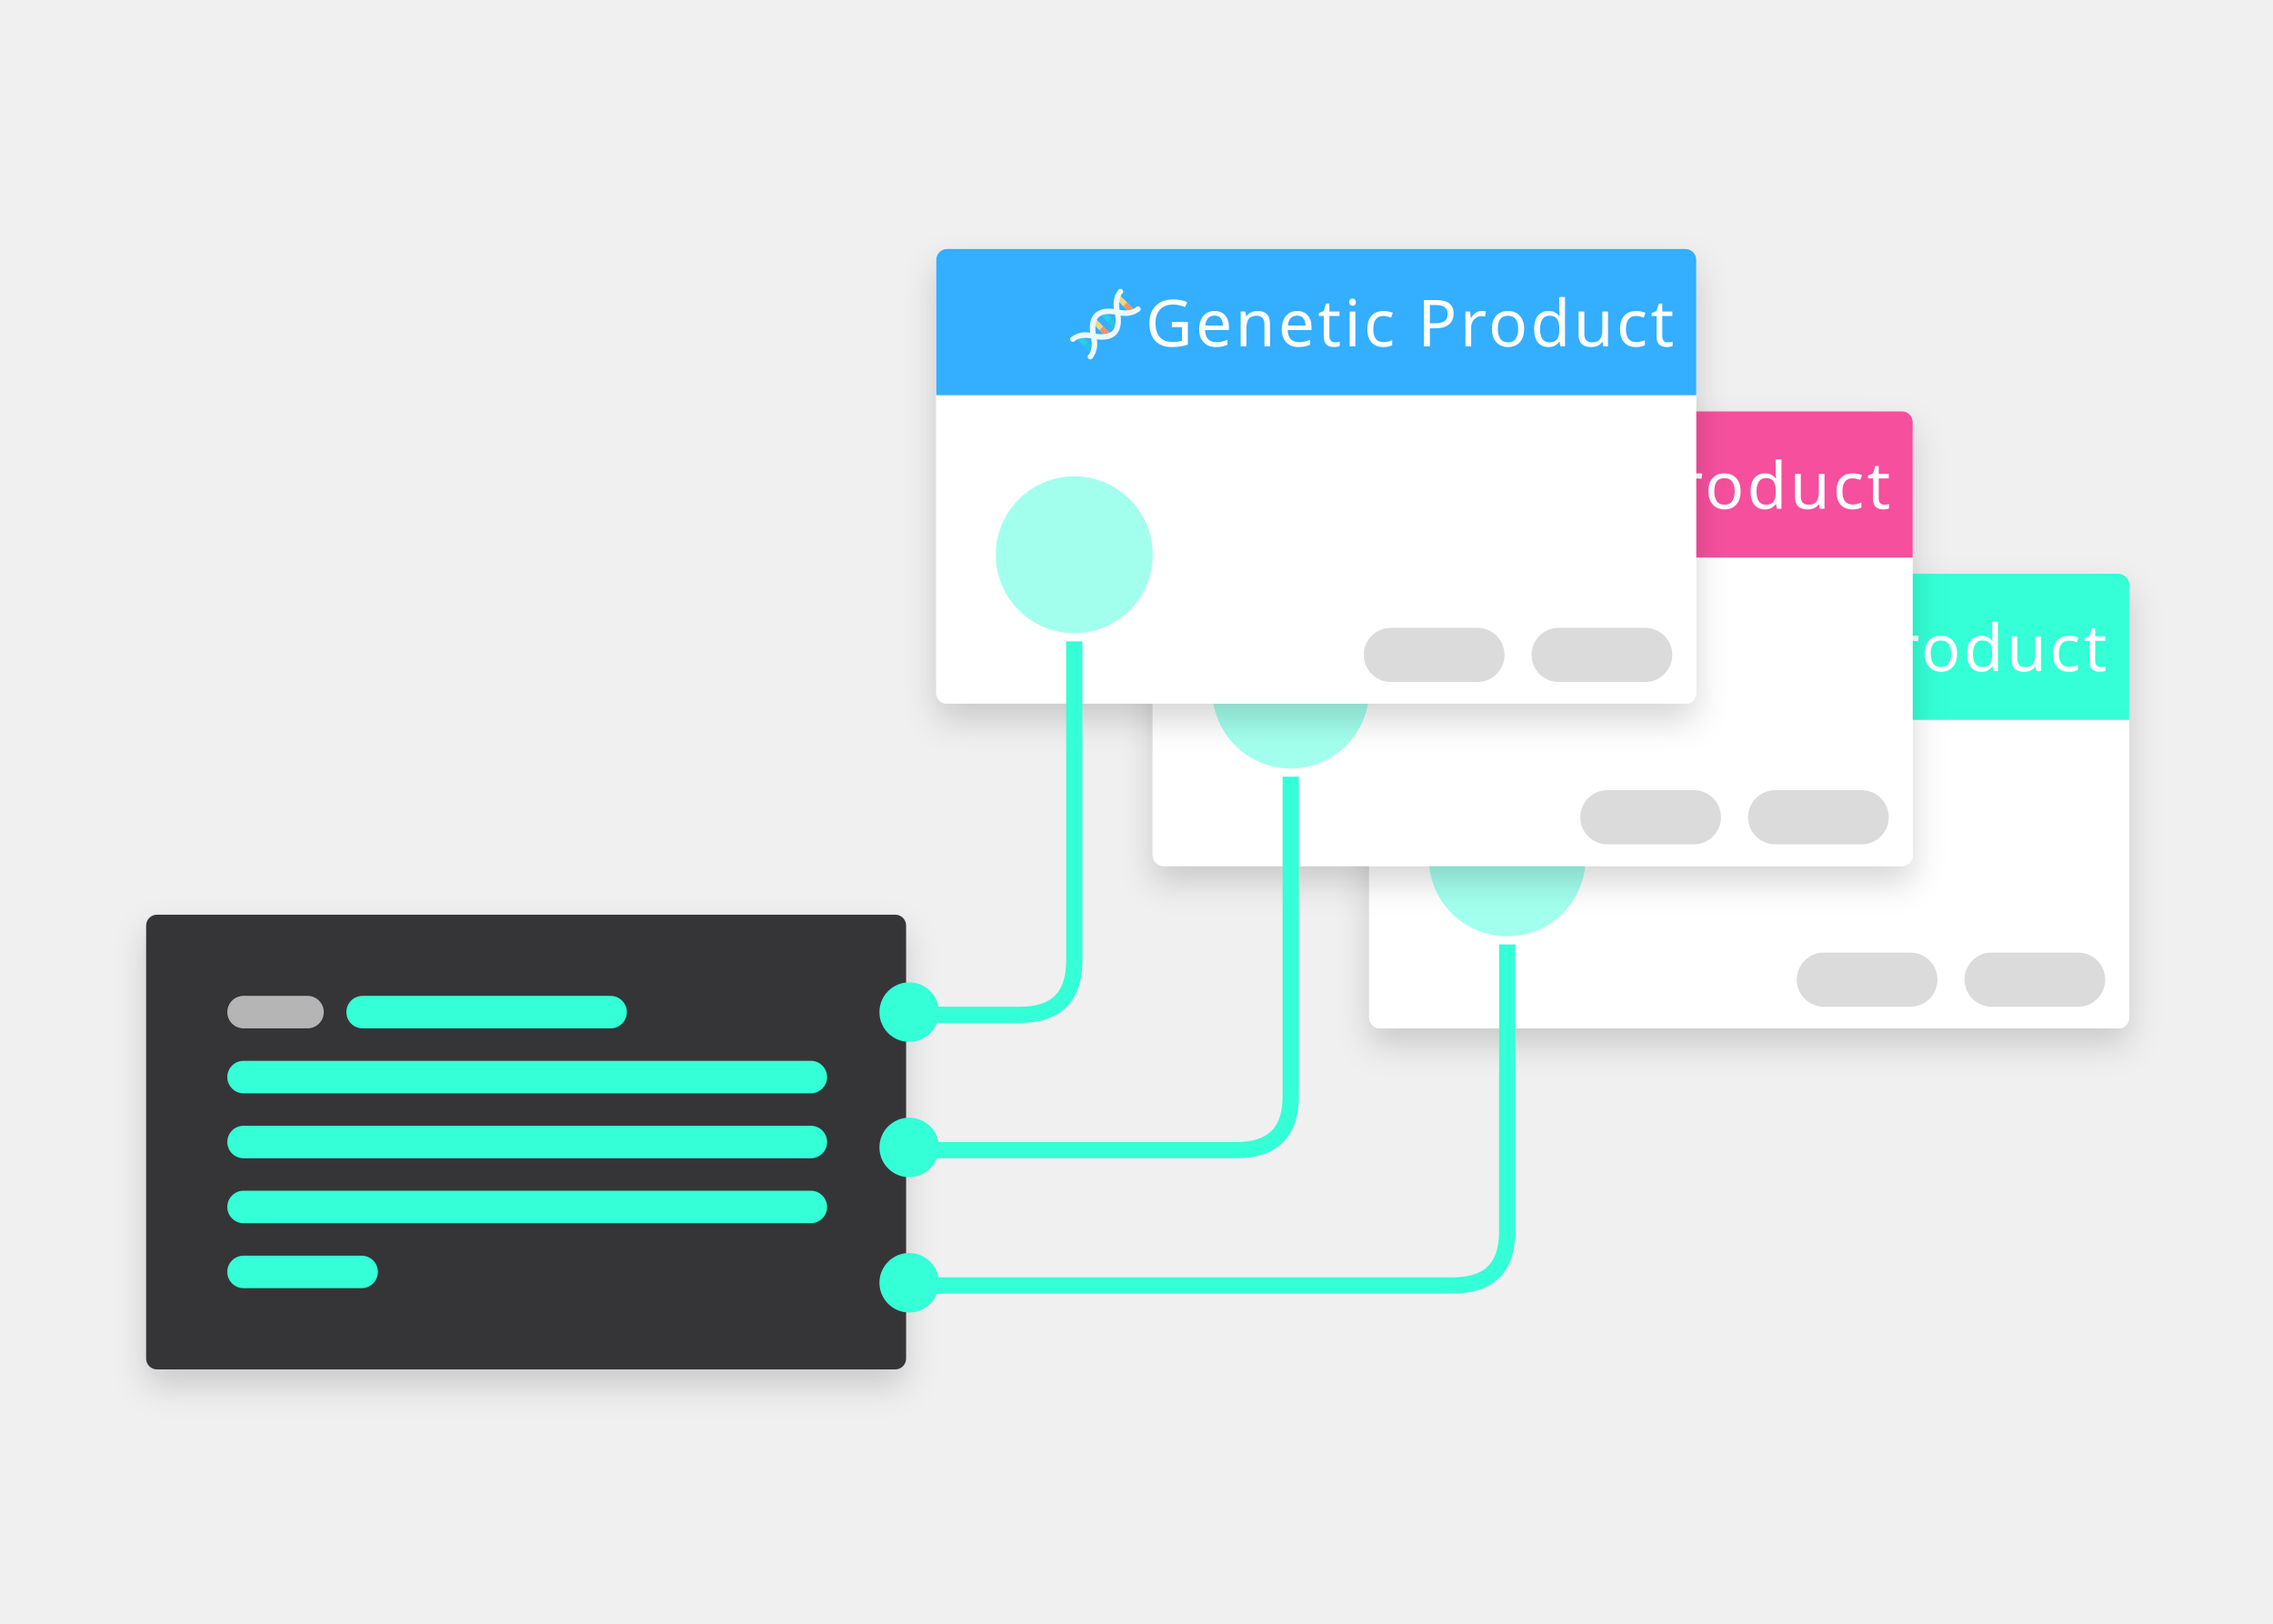
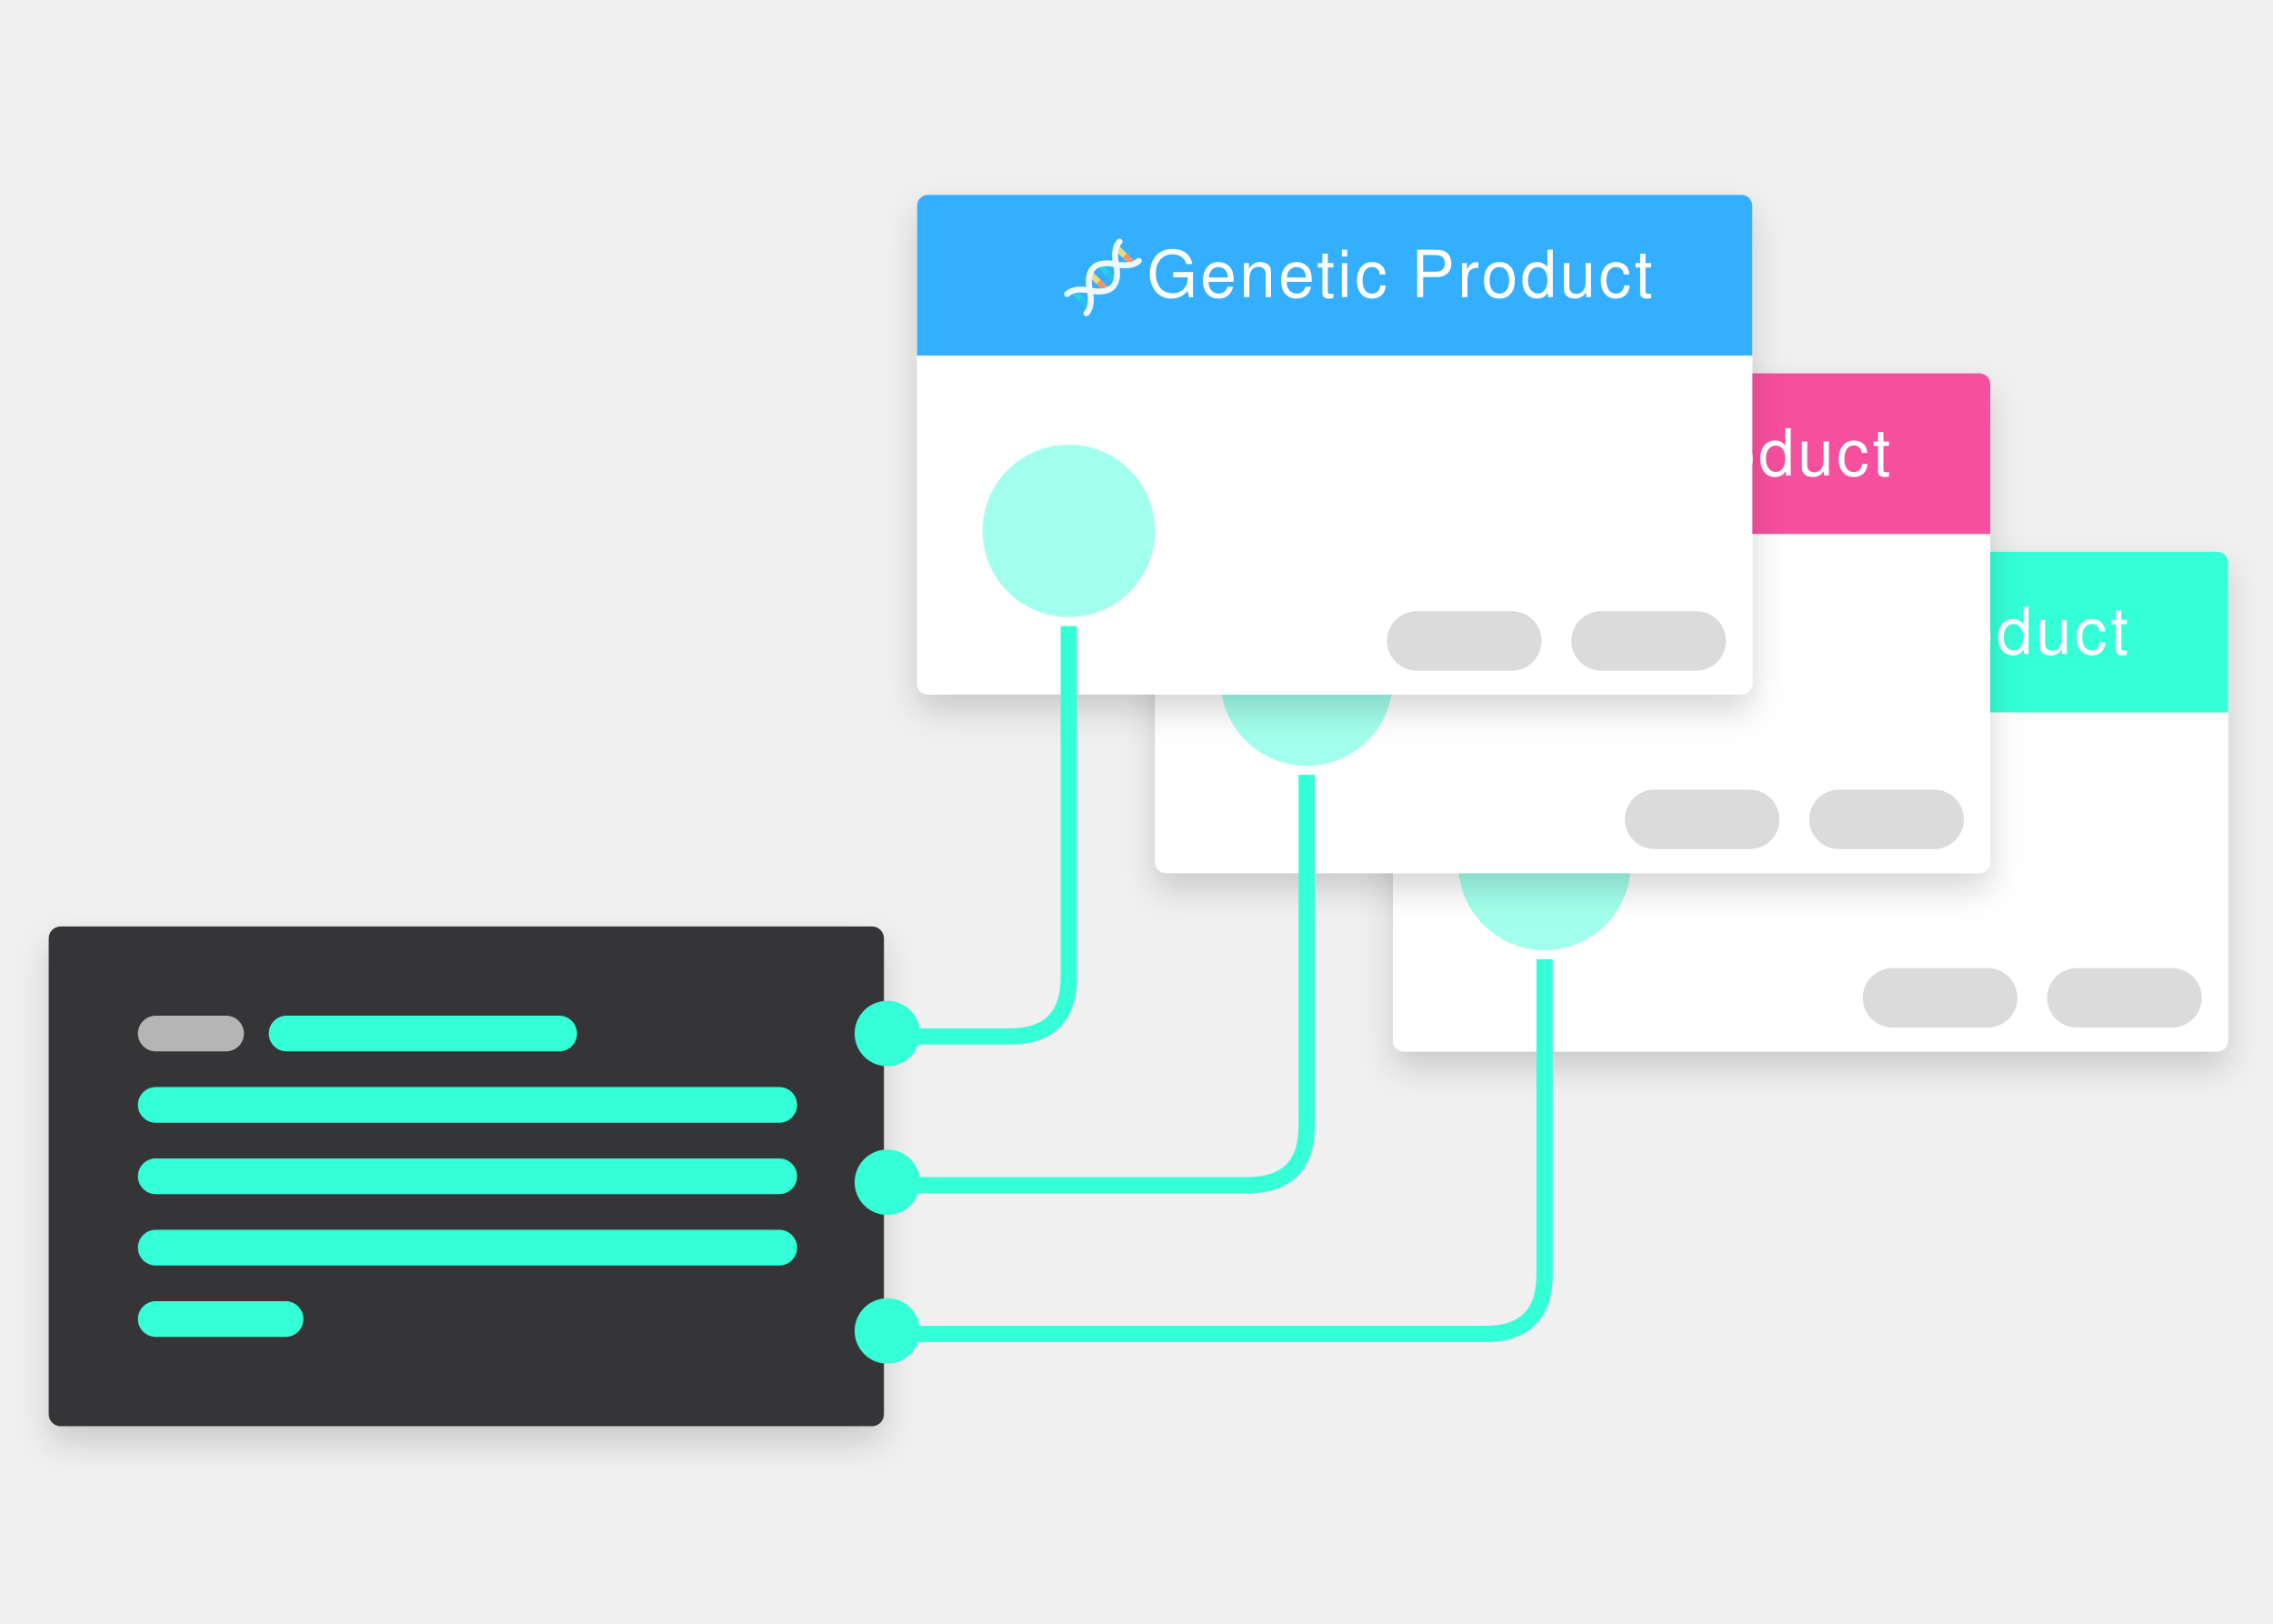
- <svg xmlns="http://www.w3.org/2000/svg" viewBox="237 5465 420 300">
+ <svg xmlns="http://www.w3.org/2000/svg" viewBox="242 8051 420 300">
  <defs>
-     <style>.a{clip-path:url(#j);}.b{fill:#353639;}.c,.n{fill:#34ffd6;}.d{fill:#b5b5b5;}.e,.g{fill:#fff;}.f{fill:#dbdbdb;}.g{font-size:12px;font-family:Antipasto-ExtraLight, Antipasto;font-weight:200;letter-spacing:0.045em;}.h{opacity:0.91;}.i{fill:#ffdb77;}.j{fill:#ff905e;}.k{fill:#28d2e4;}.l{fill:#28c3e4;}.m{fill:none;stroke:#34ffd6;stroke-miterlimit:10;stroke-width:3px;}.n{opacity:0.45;}.o{fill:#f54f9d;}.p{fill:#34aeff;}.q{filter:url(#g);}.r{filter:url(#e);}.s{filter:url(#c);}.t{filter:url(#a);}</style>
-     <filter id="a" x="255" y="5627.997" width="158.425" height="102.015" filterUnits="userSpaceOnUse">
-       <feOffset dy="3" input="SourceAlpha" />
-       <feGaussianBlur stdDeviation="3" result="b" />
-       <feFlood flood-opacity="0.161" />
-       <feComposite operator="in" in2="b" />
-       <feComposite in="SourceGraphic" />
-     </filter>
-     <filter id="c" x="481" y="5565" width="158.425" height="102.015" filterUnits="userSpaceOnUse">
-       <feOffset dy="3" input="SourceAlpha" />
-       <feGaussianBlur stdDeviation="3" result="d" />
-       <feFlood flood-opacity="0.161" />
-       <feComposite operator="in" in2="d" />
-       <feComposite in="SourceGraphic" />
-     </filter>
-     <filter id="e" x="441" y="5535" width="158.425" height="102.015" filterUnits="userSpaceOnUse">
-       <feOffset dy="3" input="SourceAlpha" />
-       <feGaussianBlur stdDeviation="3" result="f" />
-       <feFlood flood-opacity="0.161" />
-       <feComposite operator="in" in2="f" />
-       <feComposite in="SourceGraphic" />
-     </filter>
-     <filter id="g" x="401" y="5505" width="158.425" height="102.015" filterUnits="userSpaceOnUse">
-       <feOffset dy="3" input="SourceAlpha" />
-       <feGaussianBlur stdDeviation="3" result="h" />
-       <feFlood flood-opacity="0.161" />
-       <feComposite operator="in" in2="h" />
-       <feComposite in="SourceGraphic" />
-     </filter>
-     <clipPath id="j">
-       <rect x="237" y="5465" width="420" height="300" />
+     <style>
+       .cls-1 {
+         clip-path: url(#clip-ixAnypoint-multiple-products_1);
+       }
+ 
+       .cls-2 {
+         fill: #353639;
+       }
+ 
+       .cls-14, .cls-3 {
+         fill: #34ffd6;
+       }
+ 
+       .cls-4 {
+         fill: #b5b5b5;
+       }
+ 
+       .cls-5, .cls-7 {
+         fill: #fff;
+       }
+ 
+       .cls-6 {
+         fill: #dbdbdb;
+       }
+ 
+       .cls-7 {
+         font-size: 12px;
+         font-family: Helvetica;
+         letter-spacing: 0.045em;
+       }
+ 
+       .cls-8 {
+         opacity: 0.91;
+       }
+ 
+       .cls-9 {
+         fill: #ffdb77;
+       }
+ 
+       .cls-10 {
+         fill: #ff905e;
+       }
+ 
+       .cls-11 {
+         fill: #28d2e4;
+       }
+ 
+       .cls-12 {
+         fill: #28c3e4;
+       }
+ 
+       .cls-13 {
+         fill: none;
+         stroke: #34ffd6;
+         stroke-miterlimit: 10;
+         stroke-width: 3px;
+       }
+ 
+       .cls-14 {
+         opacity: 0.45;
+       }
+ 
+       .cls-15 {
+         fill: #f54f9d;
+       }
+ 
+       .cls-16 {
+         fill: #34aeff;
+       }
+ 
+       .cls-17 {
+         filter: url(#Rectangle_84-3);
+       }
+ 
+       .cls-18 {
+         filter: url(#Rectangle_84-2);
+       }
+ 
+       .cls-19 {
+         filter: url(#Rectangle_84);
+       }
+ 
+       .cls-20 {
+         filter: url(#Path_263);
+       }
+     </style>
+     <filter id="Path_263" x="242" y="8216.17" width="172.329" height="110.333" filterUnits="userSpaceOnUse">
+       <feOffset dy="3" input="SourceAlpha" />
+       <feGaussianBlur stdDeviation="3" result="blur" />
+       <feFlood flood-opacity="0.161" />
+       <feComposite operator="in" in2="blur" />
+       <feComposite in="SourceGraphic" />
+     </filter>
+     <filter id="Rectangle_84" x="490.377" y="8146.936" width="172.329" height="110.333" filterUnits="userSpaceOnUse">
+       <feOffset dy="3" input="SourceAlpha" />
+       <feGaussianBlur stdDeviation="3" result="blur-2" />
+       <feFlood flood-opacity="0.161" />
+       <feComposite operator="in" in2="blur-2" />
+       <feComposite in="SourceGraphic" />
+     </filter>
+     <filter id="Rectangle_84-2" x="446.416" y="8113.965" width="172.329" height="110.333" filterUnits="userSpaceOnUse">
+       <feOffset dy="3" input="SourceAlpha" />
+       <feGaussianBlur stdDeviation="3" result="blur-3" />
+       <feFlood flood-opacity="0.161" />
+       <feComposite operator="in" in2="blur-3" />
+       <feComposite in="SourceGraphic" />
+     </filter>
+     <filter id="Rectangle_84-3" x="402.456" y="8080.995" width="172.329" height="110.333" filterUnits="userSpaceOnUse">
+       <feOffset dy="3" input="SourceAlpha" />
+       <feGaussianBlur stdDeviation="3" result="blur-4" />
+       <feFlood flood-opacity="0.161" />
+       <feComposite operator="in" in2="blur-4" />
+       <feComposite in="SourceGraphic" />
+     </filter>
+     <clipPath id="clip-ixAnypoint-multiple-products_1">
+       <rect x="242" y="8051" width="420" height="300" />
    </clipPath>
  </defs>
-   <g id="i" class="a">
-     <g transform="translate(-79 3213.997)">
-       <g transform="translate(-1120 590)">
-         <g transform="translate(-24 113)">
-           <g class="t" transform="matrix(1, 0, 0, 1, 1223, -3917)">
-             <path class="b" d="M2,0H138.425a2,2,0,0,1,2,2V82.015a2,2,0,0,1-2,2H2a2,2,0,0,1-2-2V2A2,2,0,0,1,2,0Z" transform="translate(264 5634)" />
-           </g>
-           <g transform="translate(1.509 2.15)">
-             <rect class="c" width="51.827" height="6" rx="3" transform="translate(1522.491 1729.851)" />
-             <rect class="c" width="110.827" height="6" rx="3" transform="translate(1500.491 1741.851)" />
-             <rect class="c" width="110.827" height="6" rx="3" transform="translate(1500.491 1753.851)" />
-             <rect class="c" width="110.827" height="6" rx="3" transform="translate(1500.491 1765.851)" />
-             <rect class="c" width="27.827" height="6" rx="3" transform="translate(1500.491 1777.851)" />
-             <rect class="d" width="17.827" height="6" rx="3" transform="translate(1500.491 1729.851)" />
-           </g>
-         </g>
-       </g>
-       <g transform="translate(380 554)">
-         <g transform="translate(-755 1050)">
-           <g class="s" transform="matrix(1, 0, 0, 1, 454, -4818)">
-             <rect class="e" width="140.425" height="84.015" rx="2" transform="translate(490 5571)" />
-           </g>
-           <rect class="f" width="26" height="10" rx="5" transform="translate(1023 823)" />
-           <rect class="f" width="26" height="10" rx="5" transform="translate(1054 823)" />
-           <path class="c" d="M2,0H138.425a2,2,0,0,1,2,2V27.015a0,0,0,0,1,0,0H0a0,0,0,0,1,0,0V2A2,2,0,0,1,2,0Z" transform="translate(944 753.003)" />
-         </g>
-         <g transform="translate(165.064 1709.003)">
-           <g transform="translate(62.581 101)">
-             <text class="g" transform="translate(0 11)">
-               <tspan x="0" y="0">Genetic Product</tspan>
-             </text>
-           </g>
-           <g class="h" transform="translate(48.667 101.366)">
-             <path class="i" d="M154.044,213.642,151.2,210.8a.5.5,0,1,1,.71-.71l2.844,2.844a.5.5,0,1,1-.71.71Z" transform="translate(-147.204 -204.591)" />
-             <path class="j" d="M214.764,272.941l-1.422-1.422-.71.71,1.422,1.422a.5.5,0,0,0,.71-.71Z" transform="translate(-207.214 -264.6)" />
-             <path class="i" d="M326.9,40.785l-2.844-2.844a.5.5,0,1,1,.71-.71l2.844,2.844a.5.5,0,0,1-.71.71Z" transform="translate(-315.656 -36.139)" />
-             <path class="j" d="M387.62,100.085,386.2,98.663l-.71.71,1.422,1.422a.5.5,0,1,0,.71-.71Z" transform="translate(-375.666 -96.149)" />
-             <path class="k" d="M40.077,327.614l-2.844-2.844a.5.5,0,1,1,.71-.71l2.844,2.844a.5.5,0,0,1-.71.71Z" transform="translate(-36.141 -315.66)" />
-             <path class="l" d="M100.795,386.91l-1.422-1.422-.71.71,1.422,1.422a.5.5,0,1,0,.71-.71Z" transform="translate(-96.149 -375.665)" />
-             <path class="k" d="M212.931,154.754l-2.844-2.844a.5.5,0,1,1,.71-.71l2.844,2.844a.5.5,0,0,1-.71.71Z" transform="translate(-204.59 -147.204)" />
-             <path class="l" d="M273.652,214.054l-1.422-1.422-.71.71,1.422,1.422a.5.5,0,0,0,.71-.71Z" transform="translate(-264.602 -207.214)" />
-             <path class="e" d="M9.338,4.932A4.435,4.435,0,0,0,12.9,4.09a.5.5,0,1,0-.71-.71c-.687.687-2.079.669-3.039.512-.135-.806-.211-2.31.515-3.036a.5.5,0,0,0-.71-.71,4.435,4.435,0,0,0-.842,3.563c-3.2-.378-4.791,1.136-4.4,4.4a4.435,4.435,0,0,0-3.563.842.5.5,0,0,0,.71.71c.686-.686,2.074-.67,3.036-.512.157.962.174,2.35-.512,3.036a.5.5,0,0,0,.71.71,4.435,4.435,0,0,0,.842-3.563C8.133,9.715,9.725,8.2,9.338,4.932ZM8.3,4.749c.452,2.765-.589,3.645-2.5,3.638A6.785,6.785,0,0,1,4.751,8.3a6.783,6.783,0,0,1-.09-1.048C4.654,5.384,5.485,4.288,8.3,4.749Z" transform="translate(-0.002 0)" />
-           </g>
-         </g>
-       </g>
-       <path class="m" d="M433,170H380q-10,0-10-10V60" transform="translate(424.5 2858.5) rotate(-90)" />
-       <path class="c" d="M5.5,0A5.5,5.5,0,1,1,0,5.5,5.5,5.5,0,0,1,5.5,0Z" transform="translate(478.5 2493.5) rotate(-90)" />
-       <circle class="n" cx="14.5" cy="14.5" r="14.5" transform="translate(580 2395)" />
-       <g transform="translate(340 524)">
-         <g transform="translate(-755 1050)">
-           <g class="r" transform="matrix(1, 0, 0, 1, 494, -4788)">
-             <rect class="e" width="140.425" height="84.015" rx="2" transform="translate(450 5541)" />
-           </g>
-           <rect class="f" width="26" height="10" rx="5" transform="translate(1023 823)" />
-           <rect class="f" width="26" height="10" rx="5" transform="translate(1054 823)" />
-           <path class="o" d="M2,0H138.425a2,2,0,0,1,2,2V27.015a0,0,0,0,1,0,0H0a0,0,0,0,1,0,0V2A2,2,0,0,1,2,0Z" transform="translate(944 753.003)" />
-         </g>
-         <g transform="translate(165.064 1709.003)">
-           <g transform="translate(62.581 101)">
-             <text class="g" transform="translate(0 11)">
-               <tspan x="0" y="0">Genetic Product</tspan>
-             </text>
-           </g>
-           <g class="h" transform="translate(48.667 101.366)">
-             <path class="i" d="M154.044,213.642,151.2,210.8a.5.5,0,1,1,.71-.71l2.844,2.844a.5.5,0,1,1-.71.71Z" transform="translate(-147.204 -204.591)" />
-             <path class="j" d="M214.764,272.941l-1.422-1.422-.71.71,1.422,1.422a.5.5,0,0,0,.71-.71Z" transform="translate(-207.214 -264.6)" />
-             <path class="i" d="M326.9,40.785l-2.844-2.844a.5.5,0,1,1,.71-.71l2.844,2.844a.5.5,0,0,1-.71.71Z" transform="translate(-315.656 -36.139)" />
-             <path class="j" d="M387.62,100.085,386.2,98.663l-.71.71,1.422,1.422a.5.5,0,1,0,.71-.71Z" transform="translate(-375.666 -96.149)" />
-             <path class="k" d="M40.077,327.614l-2.844-2.844a.5.5,0,1,1,.71-.71l2.844,2.844a.5.5,0,0,1-.71.71Z" transform="translate(-36.141 -315.66)" />
-             <path class="l" d="M100.795,386.91l-1.422-1.422-.71.71,1.422,1.422a.5.5,0,1,0,.71-.71Z" transform="translate(-96.149 -375.665)" />
-             <path class="k" d="M212.931,154.754l-2.844-2.844a.5.5,0,1,1,.71-.71l2.844,2.844a.5.5,0,0,1-.71.71Z" transform="translate(-204.59 -147.204)" />
-             <path class="l" d="M273.652,214.054l-1.422-1.422-.71.71,1.422,1.422a.5.5,0,0,0,.71-.71Z" transform="translate(-264.602 -207.214)" />
-             <path class="e" d="M9.338,4.932A4.435,4.435,0,0,0,12.9,4.09a.5.5,0,1,0-.71-.71c-.687.687-2.079.669-3.039.512-.135-.806-.211-2.31.515-3.036a.5.5,0,0,0-.71-.71,4.435,4.435,0,0,0-.842,3.563c-3.2-.378-4.791,1.136-4.4,4.4a4.435,4.435,0,0,0-3.563.842.5.5,0,0,0,.71.71c.686-.686,2.074-.67,3.036-.512.157.962.174,2.35-.512,3.036a.5.5,0,0,0,.71.71,4.435,4.435,0,0,0,.842-3.563C8.133,9.715,9.725,8.2,9.338,4.932ZM8.3,4.749c.452,2.765-.589,3.645-2.5,3.638A6.785,6.785,0,0,1,4.751,8.3a6.783,6.783,0,0,1-.09-1.048C4.654,5.384,5.485,4.288,8.3,4.749Z" transform="translate(-0.002 0)" />
-           </g>
-         </g>
-       </g>
-       <path class="m" d="M439,130H380q-10,0-10-10V60" transform="translate(424.5 2833.5) rotate(-90)" />
-       <path class="c" d="M5.5,0A5.5,5.5,0,1,1,0,5.5,5.5,5.5,0,0,1,5.5,0Z" transform="translate(478.5 2468.5) rotate(-90)" />
-       <circle class="n" cx="14.5" cy="14.5" r="14.5" transform="translate(540 2364)" />
-       <g transform="translate(300 494)">
-         <g transform="translate(-755 1050)">
-           <g class="q" transform="matrix(1, 0, 0, 1, 534, -4758)">
-             <rect class="e" width="140.425" height="84.015" rx="2" transform="translate(410 5511)" />
-           </g>
-           <rect class="f" width="26" height="10" rx="5" transform="translate(1023 823)" />
-           <rect class="f" width="26" height="10" rx="5" transform="translate(1054 823)" />
-           <path class="p" d="M2,0H138.425a2,2,0,0,1,2,2V27.015a0,0,0,0,1,0,0H0a0,0,0,0,1,0,0V2A2,2,0,0,1,2,0Z" transform="translate(944 753.003)" />
-         </g>
-         <g transform="translate(165.064 1709.003)">
-           <g transform="translate(62.581 101)">
-             <text class="g" transform="translate(0 11)">
-               <tspan x="0" y="0">Genetic Product</tspan>
-             </text>
-           </g>
-           <g class="h" transform="translate(48.667 101.366)">
-             <path class="i" d="M154.044,213.642,151.2,210.8a.5.5,0,1,1,.71-.71l2.844,2.844a.5.5,0,1,1-.71.71Z" transform="translate(-147.204 -204.591)" />
-             <path class="j" d="M214.764,272.941l-1.422-1.422-.71.71,1.422,1.422a.5.5,0,0,0,.71-.71Z" transform="translate(-207.214 -264.6)" />
-             <path class="i" d="M326.9,40.785l-2.844-2.844a.5.5,0,1,1,.71-.71l2.844,2.844a.5.5,0,0,1-.71.71Z" transform="translate(-315.656 -36.139)" />
-             <path class="j" d="M387.62,100.085,386.2,98.663l-.71.71,1.422,1.422a.5.5,0,1,0,.71-.71Z" transform="translate(-375.666 -96.149)" />
-             <path class="k" d="M40.077,327.614l-2.844-2.844a.5.5,0,1,1,.71-.71l2.844,2.844a.5.5,0,0,1-.71.71Z" transform="translate(-36.141 -315.66)" />
-             <path class="l" d="M100.795,386.91l-1.422-1.422-.71.71,1.422,1.422a.5.5,0,1,0,.71-.71Z" transform="translate(-96.149 -375.665)" />
-             <path class="k" d="M212.931,154.754l-2.844-2.844a.5.5,0,1,1,.71-.71l2.844,2.844a.5.5,0,0,1-.71.71Z" transform="translate(-204.59 -147.204)" />
-             <path class="l" d="M273.652,214.054l-1.422-1.422-.71.71,1.422,1.422a.5.5,0,0,0,.71-.71Z" transform="translate(-264.602 -207.214)" />
-             <path class="e" d="M9.338,4.932A4.435,4.435,0,0,0,12.9,4.09a.5.5,0,1,0-.71-.71c-.687.687-2.079.669-3.039.512-.135-.806-.211-2.31.515-3.036a.5.5,0,0,0-.71-.71,4.435,4.435,0,0,0-.842,3.563c-3.2-.378-4.791,1.136-4.4,4.4a4.435,4.435,0,0,0-3.563.842.5.5,0,0,0,.71.71c.686-.686,2.074-.67,3.036-.512.157.962.174,2.35-.512,3.036a.5.5,0,0,0,.71.71,4.435,4.435,0,0,0,.842-3.563C8.133,9.715,9.725,8.2,9.338,4.932ZM8.3,4.749c.452,2.765-.589,3.645-2.5,3.638A6.785,6.785,0,0,1,4.751,8.3a6.783,6.783,0,0,1-.09-1.048C4.654,5.384,5.485,4.288,8.3,4.749Z" transform="translate(-0.002 0)" />
-           </g>
-         </g>
-       </g>
-       <path class="m" d="M439,90H380q-10,0-10-10V60" transform="translate(424.5 2808.5) rotate(-90)" />
-       <path class="c" d="M5.5,0A5.5,5.5,0,1,1,0,5.5,5.5,5.5,0,0,1,5.5,0Z" transform="translate(478.5 2443.5) rotate(-90)" />
-       <circle class="n" cx="14.5" cy="14.5" r="14.5" transform="translate(500 2339)" />
+   <g id="ixAnypoint-multiple-products_1" data-name="ixAnypoint-multiple-products – 1" class="cls-1">
+     <g id="Group_743" data-name="Group 743" transform="translate(-92 5789.992)">
+       <g id="Group_406" data-name="Group 406" transform="translate(343 2432.178)">
+         <g id="Group_312" data-name="Group 312" transform="translate(0 0)">
+           <g class="cls-20" transform="matrix(1, 0, 0, 1, -251, -8222.17)">
+             <path id="Path_263-2" data-name="Path 263" class="cls-2" d="M2.2,0H152.131a2.2,2.2,0,0,1,2.2,2.2V90.135a2.2,2.2,0,0,1-2.2,2.2H2.2a2.2,2.2,0,0,1-2.2-2.2V2.2A2.2,2.2,0,0,1,2.2,0Z" transform="translate(251 8222.17)" />
+           </g>
+           <g id="Group_311" data-name="Group 311" transform="translate(16.485 16.485)">
+             <rect id="Rectangle_116" data-name="Rectangle 116" class="cls-3" width="56.958" height="6.594" rx="3.297" transform="translate(24.178)" />
+             <rect id="Rectangle_117" data-name="Rectangle 117" class="cls-3" width="121.8" height="6.594" rx="3.297" transform="translate(0 13.188)" />
+             <rect id="Rectangle_118" data-name="Rectangle 118" class="cls-3" width="121.8" height="6.594" rx="3.297" transform="translate(0 26.376)" />
+             <rect id="Rectangle_119" data-name="Rectangle 119" class="cls-3" width="121.8" height="6.594" rx="3.297" transform="translate(0 39.564)" />
+             <rect id="Rectangle_120" data-name="Rectangle 120" class="cls-3" width="30.582" height="6.594" rx="3.297" transform="translate(0 52.753)" />
+             <rect id="Rectangle_121" data-name="Rectangle 121" class="cls-4" width="19.592" height="6.594" rx="3.297" />
+           </g>
+         </g>
+       </g>
+       <g id="Group_413" data-name="Group 413" transform="translate(491.916 2362.944)">
+         <g id="Group_403" data-name="Group 403" transform="translate(99.46 0)">
+           <g id="Group_302" data-name="Group 302" transform="translate(0)">
+             <g class="cls-19" transform="matrix(1, 0, 0, 1, -499.38, -8152.94)">
+               <rect id="Rectangle_84-4" data-name="Rectangle 84" class="cls-5" width="154.329" height="92.333" rx="2" transform="translate(499.38 8152.94)" />
+             </g>
+             <g id="Group_223" data-name="Group 223" transform="translate(86.822 76.928)">
+               <rect id="Rectangle_85" data-name="Rectangle 85" class="cls-6" width="28.574" height="10.99" rx="5.495" />
+               <rect id="Rectangle_86" data-name="Rectangle 86" class="cls-6" width="28.574" height="10.99" rx="5.495" transform="translate(34.069)" />
+             </g>
+             <path id="Rectangle_154" data-name="Rectangle 154" class="cls-3" d="M2,0H152.329a2,2,0,0,1,2,2V29.69a0,0,0,0,1,0,0H0a0,0,0,0,1,0,0V2A2,2,0,0,1,2,0Z" />
+           </g>
+           <g id="Group_364" data-name="Group 364" transform="translate(27.18 8.095)">
+             <g id="Group_62" data-name="Group 62" transform="translate(15.291 1.796)">
+               <text id="Genetic_Product" data-name="Genetic Product" class="cls-7" transform="translate(0 9)">
+                 <tspan x="0" y="0">Genetic Product</tspan>
+               </text>
+             </g>
+             <g id="dna" class="cls-8" transform="translate(0 0)">
+               <path id="Path_89" data-name="Path 89" class="cls-9" d="M154.34,214.008l-3.126-3.126a.551.551,0,1,1,.78-.78l3.126,3.126a.551.551,0,0,1-.78.78Z" transform="translate(-146.823 -204.062)" />
+               <path id="Path_90" data-name="Path 90" class="cls-10" d="M214.975,273.082l-1.563-1.563-.78.78,1.563,1.563a.551.551,0,0,0,.78-.78Z" transform="translate(-206.678 -263.916)" />
+               <path id="Path_91" data-name="Path 91" class="cls-9" d="M327.2,41.151l-3.126-3.126a.551.551,0,0,1,.78-.78l3.126,3.126a.551.551,0,0,1-.78.78Z" transform="translate(-314.839 -36.045)" />
+               <path id="Path_92" data-name="Path 92" class="cls-10" d="M387.831,100.226l-1.563-1.563-.78.78,1.563,1.563a.551.551,0,0,0,.78-.78Z" transform="translate(-374.693 -95.9)" />
+               <path id="Path_93" data-name="Path 93" class="cls-11" d="M40.373,327.98l-3.126-3.126a.551.551,0,0,1,.78-.78l3.126,3.126a.551.551,0,0,1-.78.78Z" transform="translate(-36.047 -314.842)" />
+               <path id="Path_94" data-name="Path 94" class="cls-12" d="M101.006,387.051l-1.563-1.563-.78.78,1.563,1.563a.551.551,0,0,0,.78-.78Z" transform="translate(-95.9 -374.693)" />
+               <path id="Path_95" data-name="Path 95" class="cls-11" d="M213.227,155.12l-3.126-3.126a.551.551,0,1,1,.78-.78l3.126,3.126a.551.551,0,0,1-.78.78Z" transform="translate(-204.061 -146.823)" />
+               <path id="Path_96" data-name="Path 96" class="cls-12" d="M273.863,214.195l-1.563-1.563-.78.78,1.563,1.563a.551.551,0,1,0,.78-.78Z" transform="translate(-263.917 -206.678)" />
+               <path id="Path_97" data-name="Path 97" class="cls-5" d="M10.263,5.42c1.04.123,2.844.146,3.915-.925a.551.551,0,0,0-.78-.78c-.756.756-2.285.735-3.34.562-.149-.886-.231-2.539.566-3.336a.551.551,0,0,0-.78-.78C8.773,1.232,8.8,3.036,8.919,4.077,5.4,3.661,3.654,5.325,4.079,8.917c-1.04-.123-2.844-.146-3.915.925a.551.551,0,0,0,.78.78c.754-.754,2.279-.736,3.337-.563.173,1.057.191,2.582-.563,3.337a.551.551,0,0,0,.78.78c1.071-1.071,1.048-2.875.925-3.915C8.938,10.677,10.687,9.012,10.263,5.42Zm-1.142-.2c.5,3.039-.648,4.006-2.747,4a7.457,7.457,0,0,1-1.152-.1,7.455,7.455,0,0,1-.1-1.152C5.115,5.917,6.028,4.713,9.12,5.219Z" transform="translate(-0.002 0)" />
+             </g>
+           </g>
+         </g>
+         <g id="Group_412" data-name="Group 412" transform="translate(0 41.759)">
+           <path id="Path_581" data-name="Path 581" class="cls-13" d="M69.238,120.891H10.99Q0,120.891,0,109.9V0" transform="translate(6.594 102.758) rotate(-90)" />
+           <path id="Path_582" data-name="Path 582" class="cls-3" d="M6.045,0A6.045,6.045,0,1,1,0,6.045,6.045,6.045,0,0,1,6.045,0Z" transform="translate(0 108.253) rotate(-90)" />
+           <circle id="Ellipse_292" data-name="Ellipse 292" class="cls-14" cx="15.936" cy="15.936" r="15.936" transform="translate(111.55)" />
+         </g>
+       </g>
+       <g id="Group_411" data-name="Group 411" transform="translate(491.916 2329.973)">
+         <g id="Group_404" data-name="Group 404" transform="translate(55.5 0)">
+           <g id="Group_302-2" data-name="Group 302" transform="translate(0)">
+             <g class="cls-18" transform="matrix(1, 0, 0, 1, -455.42, -8119.97)">
+               <rect id="Rectangle_84-5" data-name="Rectangle 84" class="cls-5" width="154.329" height="92.333" rx="2" transform="translate(455.42 8119.97)" />
+             </g>
+             <g id="Group_223-2" data-name="Group 223" transform="translate(86.822 76.928)">
+               <rect id="Rectangle_85-2" data-name="Rectangle 85" class="cls-6" width="28.574" height="10.99" rx="5.495" />
+               <rect id="Rectangle_86-2" data-name="Rectangle 86" class="cls-6" width="28.574" height="10.99" rx="5.495" transform="translate(34.069)" />
+             </g>
+             <path id="Rectangle_154-2" data-name="Rectangle 154" class="cls-15" d="M2,0H152.329a2,2,0,0,1,2,2V29.69a0,0,0,0,1,0,0H0a0,0,0,0,1,0,0V2A2,2,0,0,1,2,0Z" />
+           </g>
+           <g id="Group_364-2" data-name="Group 364" transform="translate(27.18 8.095)">
+             <g id="Group_62-2" data-name="Group 62" transform="translate(15.291 1.796)">
+               <text id="Genetic_Product-2" data-name="Genetic Product" class="cls-7" transform="translate(0 9)">
+                 <tspan x="0" y="0">Genetic Product</tspan>
+               </text>
+             </g>
+             <g id="dna-2" data-name="dna" class="cls-8" transform="translate(0 0)">
+               <path id="Path_89-2" data-name="Path 89" class="cls-9" d="M154.34,214.008l-3.126-3.126a.551.551,0,1,1,.78-.78l3.126,3.126a.551.551,0,0,1-.78.78Z" transform="translate(-146.823 -204.062)" />
+               <path id="Path_90-2" data-name="Path 90" class="cls-10" d="M214.975,273.082l-1.563-1.563-.78.78,1.563,1.563a.551.551,0,0,0,.78-.78Z" transform="translate(-206.678 -263.916)" />
+               <path id="Path_91-2" data-name="Path 91" class="cls-9" d="M327.2,41.151l-3.126-3.126a.551.551,0,0,1,.78-.78l3.126,3.126a.551.551,0,0,1-.78.78Z" transform="translate(-314.839 -36.045)" />
+               <path id="Path_92-2" data-name="Path 92" class="cls-10" d="M387.831,100.226l-1.563-1.563-.78.78,1.563,1.563a.551.551,0,0,0,.78-.78Z" transform="translate(-374.693 -95.9)" />
+               <path id="Path_93-2" data-name="Path 93" class="cls-11" d="M40.373,327.98l-3.126-3.126a.551.551,0,0,1,.78-.78l3.126,3.126a.551.551,0,0,1-.78.78Z" transform="translate(-36.047 -314.842)" />
+               <path id="Path_94-2" data-name="Path 94" class="cls-12" d="M101.006,387.051l-1.563-1.563-.78.78,1.563,1.563a.551.551,0,0,0,.78-.78Z" transform="translate(-95.9 -374.693)" />
+               <path id="Path_95-2" data-name="Path 95" class="cls-11" d="M213.227,155.12l-3.126-3.126a.551.551,0,1,1,.78-.78l3.126,3.126a.551.551,0,0,1-.78.78Z" transform="translate(-204.061 -146.823)" />
+               <path id="Path_96-2" data-name="Path 96" class="cls-12" d="M273.863,214.195l-1.563-1.563-.78.78,1.563,1.563a.551.551,0,1,0,.78-.78Z" transform="translate(-263.917 -206.678)" />
+               <path id="Path_97-2" data-name="Path 97" class="cls-5" d="M10.263,5.42c1.04.123,2.844.146,3.915-.925a.551.551,0,0,0-.78-.78c-.756.756-2.285.735-3.34.562-.149-.886-.231-2.539.566-3.336a.551.551,0,0,0-.78-.78C8.773,1.232,8.8,3.036,8.919,4.077,5.4,3.661,3.654,5.325,4.079,8.917c-1.04-.123-2.844-.146-3.915.925a.551.551,0,0,0,.78.78c.754-.754,2.279-.736,3.337-.563.173,1.057.191,2.582-.563,3.337a.551.551,0,0,0,.78.78c1.071-1.071,1.048-2.875.925-3.915C8.938,10.677,10.687,9.012,10.263,5.42Zm-1.142-.2c.5,3.039-.648,4.006-2.747,4a7.457,7.457,0,0,1-1.152-.1,7.455,7.455,0,0,1-.1-1.152C5.115,5.917,6.028,4.713,9.12,5.219Z" transform="translate(-0.002 0)" />
+             </g>
+           </g>
+         </g>
+         <g id="Group_409" data-name="Group 409" transform="translate(0 40.66)">
+           <path id="Path_579" data-name="Path 579" class="cls-13" d="M75.832,76.931H10.99Q0,76.931,0,65.941V0" transform="translate(6.594 109.352) rotate(-90)" />
+           <path id="Path_580" data-name="Path 580" class="cls-3" d="M6.045,0A6.045,6.045,0,1,1,0,6.045,6.045,6.045,0,0,1,6.045,0Z" transform="translate(0 114.847) rotate(-90)" />
+           <circle id="Ellipse_291" data-name="Ellipse 291" class="cls-14" cx="15.936" cy="15.936" r="15.936" transform="translate(67.589)" />
+         </g>
+       </g>
+       <g id="Group_410" data-name="Group 410" transform="translate(491.916 2297.003)">
+         <g id="Group_405" data-name="Group 405" transform="translate(11.54 0)">
+           <g id="Group_365" data-name="Group 365" transform="translate(0)">
+             <g id="Group_302-3" data-name="Group 302">
+               <g class="cls-17" transform="matrix(1, 0, 0, 1, -411.46, -8087)">
+                 <rect id="Rectangle_84-6" data-name="Rectangle 84" class="cls-5" width="154.329" height="92.333" rx="2" transform="translate(411.46 8087)" />
+               </g>
+               <g id="Group_223-3" data-name="Group 223" transform="translate(86.822 76.928)">
+                 <rect id="Rectangle_85-3" data-name="Rectangle 85" class="cls-6" width="28.574" height="10.99" rx="5.495" />
+                 <rect id="Rectangle_86-3" data-name="Rectangle 86" class="cls-6" width="28.574" height="10.99" rx="5.495" transform="translate(34.069)" />
+               </g>
+               <path id="Rectangle_154-3" data-name="Rectangle 154" class="cls-16" d="M2,0H152.329a2,2,0,0,1,2,2V29.69a0,0,0,0,1,0,0H0a0,0,0,0,1,0,0V2A2,2,0,0,1,2,0Z" />
+             </g>
+             <g id="Group_364-3" data-name="Group 364" transform="translate(27.18 8.095)">
+               <g id="Group_62-3" data-name="Group 62" transform="translate(15.291 1.796)">
+                 <text id="Genetic_Product-3" data-name="Genetic Product" class="cls-7" transform="translate(0 9)">
+                   <tspan x="0" y="0">Genetic Product</tspan>
+                 </text>
+               </g>
+               <g id="dna-3" data-name="dna" class="cls-8" transform="translate(0 0)">
+                 <path id="Path_89-3" data-name="Path 89" class="cls-9" d="M154.34,214.008l-3.126-3.126a.551.551,0,1,1,.78-.78l3.126,3.126a.551.551,0,0,1-.78.78Z" transform="translate(-146.823 -204.062)" />
+                 <path id="Path_90-3" data-name="Path 90" class="cls-10" d="M214.975,273.082l-1.563-1.563-.78.78,1.563,1.563a.551.551,0,0,0,.78-.78Z" transform="translate(-206.678 -263.916)" />
+                 <path id="Path_91-3" data-name="Path 91" class="cls-9" d="M327.2,41.151l-3.126-3.126a.551.551,0,0,1,.78-.78l3.126,3.126a.551.551,0,0,1-.78.78Z" transform="translate(-314.839 -36.045)" />
+                 <path id="Path_92-3" data-name="Path 92" class="cls-10" d="M387.831,100.226l-1.563-1.563-.78.78,1.563,1.563a.551.551,0,0,0,.78-.78Z" transform="translate(-374.693 -95.9)" />
+                 <path id="Path_93-3" data-name="Path 93" class="cls-11" d="M40.373,327.98l-3.126-3.126a.551.551,0,0,1,.78-.78l3.126,3.126a.551.551,0,0,1-.78.78Z" transform="translate(-36.047 -314.842)" />
+                 <path id="Path_94-3" data-name="Path 94" class="cls-12" d="M101.006,387.051l-1.563-1.563-.78.78,1.563,1.563a.551.551,0,0,0,.78-.78Z" transform="translate(-95.9 -374.693)" />
+                 <path id="Path_95-3" data-name="Path 95" class="cls-11" d="M213.227,155.12l-3.126-3.126a.551.551,0,1,1,.78-.78l3.126,3.126a.551.551,0,0,1-.78.78Z" transform="translate(-204.061 -146.823)" />
+                 <path id="Path_96-3" data-name="Path 96" class="cls-12" d="M273.863,214.195l-1.563-1.563-.78.78,1.563,1.563a.551.551,0,1,0,.78-.78Z" transform="translate(-263.917 -206.678)" />
+                 <path id="Path_97-3" data-name="Path 97" class="cls-5" d="M10.263,5.42c1.04.123,2.844.146,3.915-.925a.551.551,0,0,0-.78-.78c-.756.756-2.285.735-3.34.562-.149-.886-.231-2.539.566-3.336a.551.551,0,0,0-.78-.78C8.773,1.232,8.8,3.036,8.919,4.077,5.4,3.661,3.654,5.325,4.079,8.917c-1.04-.123-2.844-.146-3.915.925a.551.551,0,0,0,.78.78c.754-.754,2.279-.736,3.337-.563.173,1.057.191,2.582-.563,3.337a.551.551,0,0,0,.78.78c1.071-1.071,1.048-2.875.925-3.915C8.938,10.677,10.687,9.012,10.263,5.42Zm-1.142-.2c.5,3.039-.648,4.006-2.747,4a7.457,7.457,0,0,1-1.152-.1,7.455,7.455,0,0,1-.1-1.152C5.115,5.917,6.028,4.713,9.12,5.219Z" transform="translate(-0.002 0)" />
+               </g>
+             </g>
+           </g>
+         </g>
+         <g id="Group_408" data-name="Group 408" transform="translate(0 46.155)">
+           <path id="Path_577" data-name="Path 577" class="cls-13" d="M75.832,32.97H10.99Q0,32.97,0,21.98V0" transform="translate(6.594 109.352) rotate(-90)" />
+           <path id="Path_578" data-name="Path 578" class="cls-3" d="M6.045,0A6.045,6.045,0,1,1,0,6.045,6.045,6.045,0,0,1,6.045,0Z" transform="translate(0 114.847) rotate(-90)" />
+           <circle id="Ellipse_290" data-name="Ellipse 290" class="cls-14" cx="15.936" cy="15.936" r="15.936" transform="translate(23.629)" />
+         </g>
+       </g>
    </g>
  </g>
</svg>
